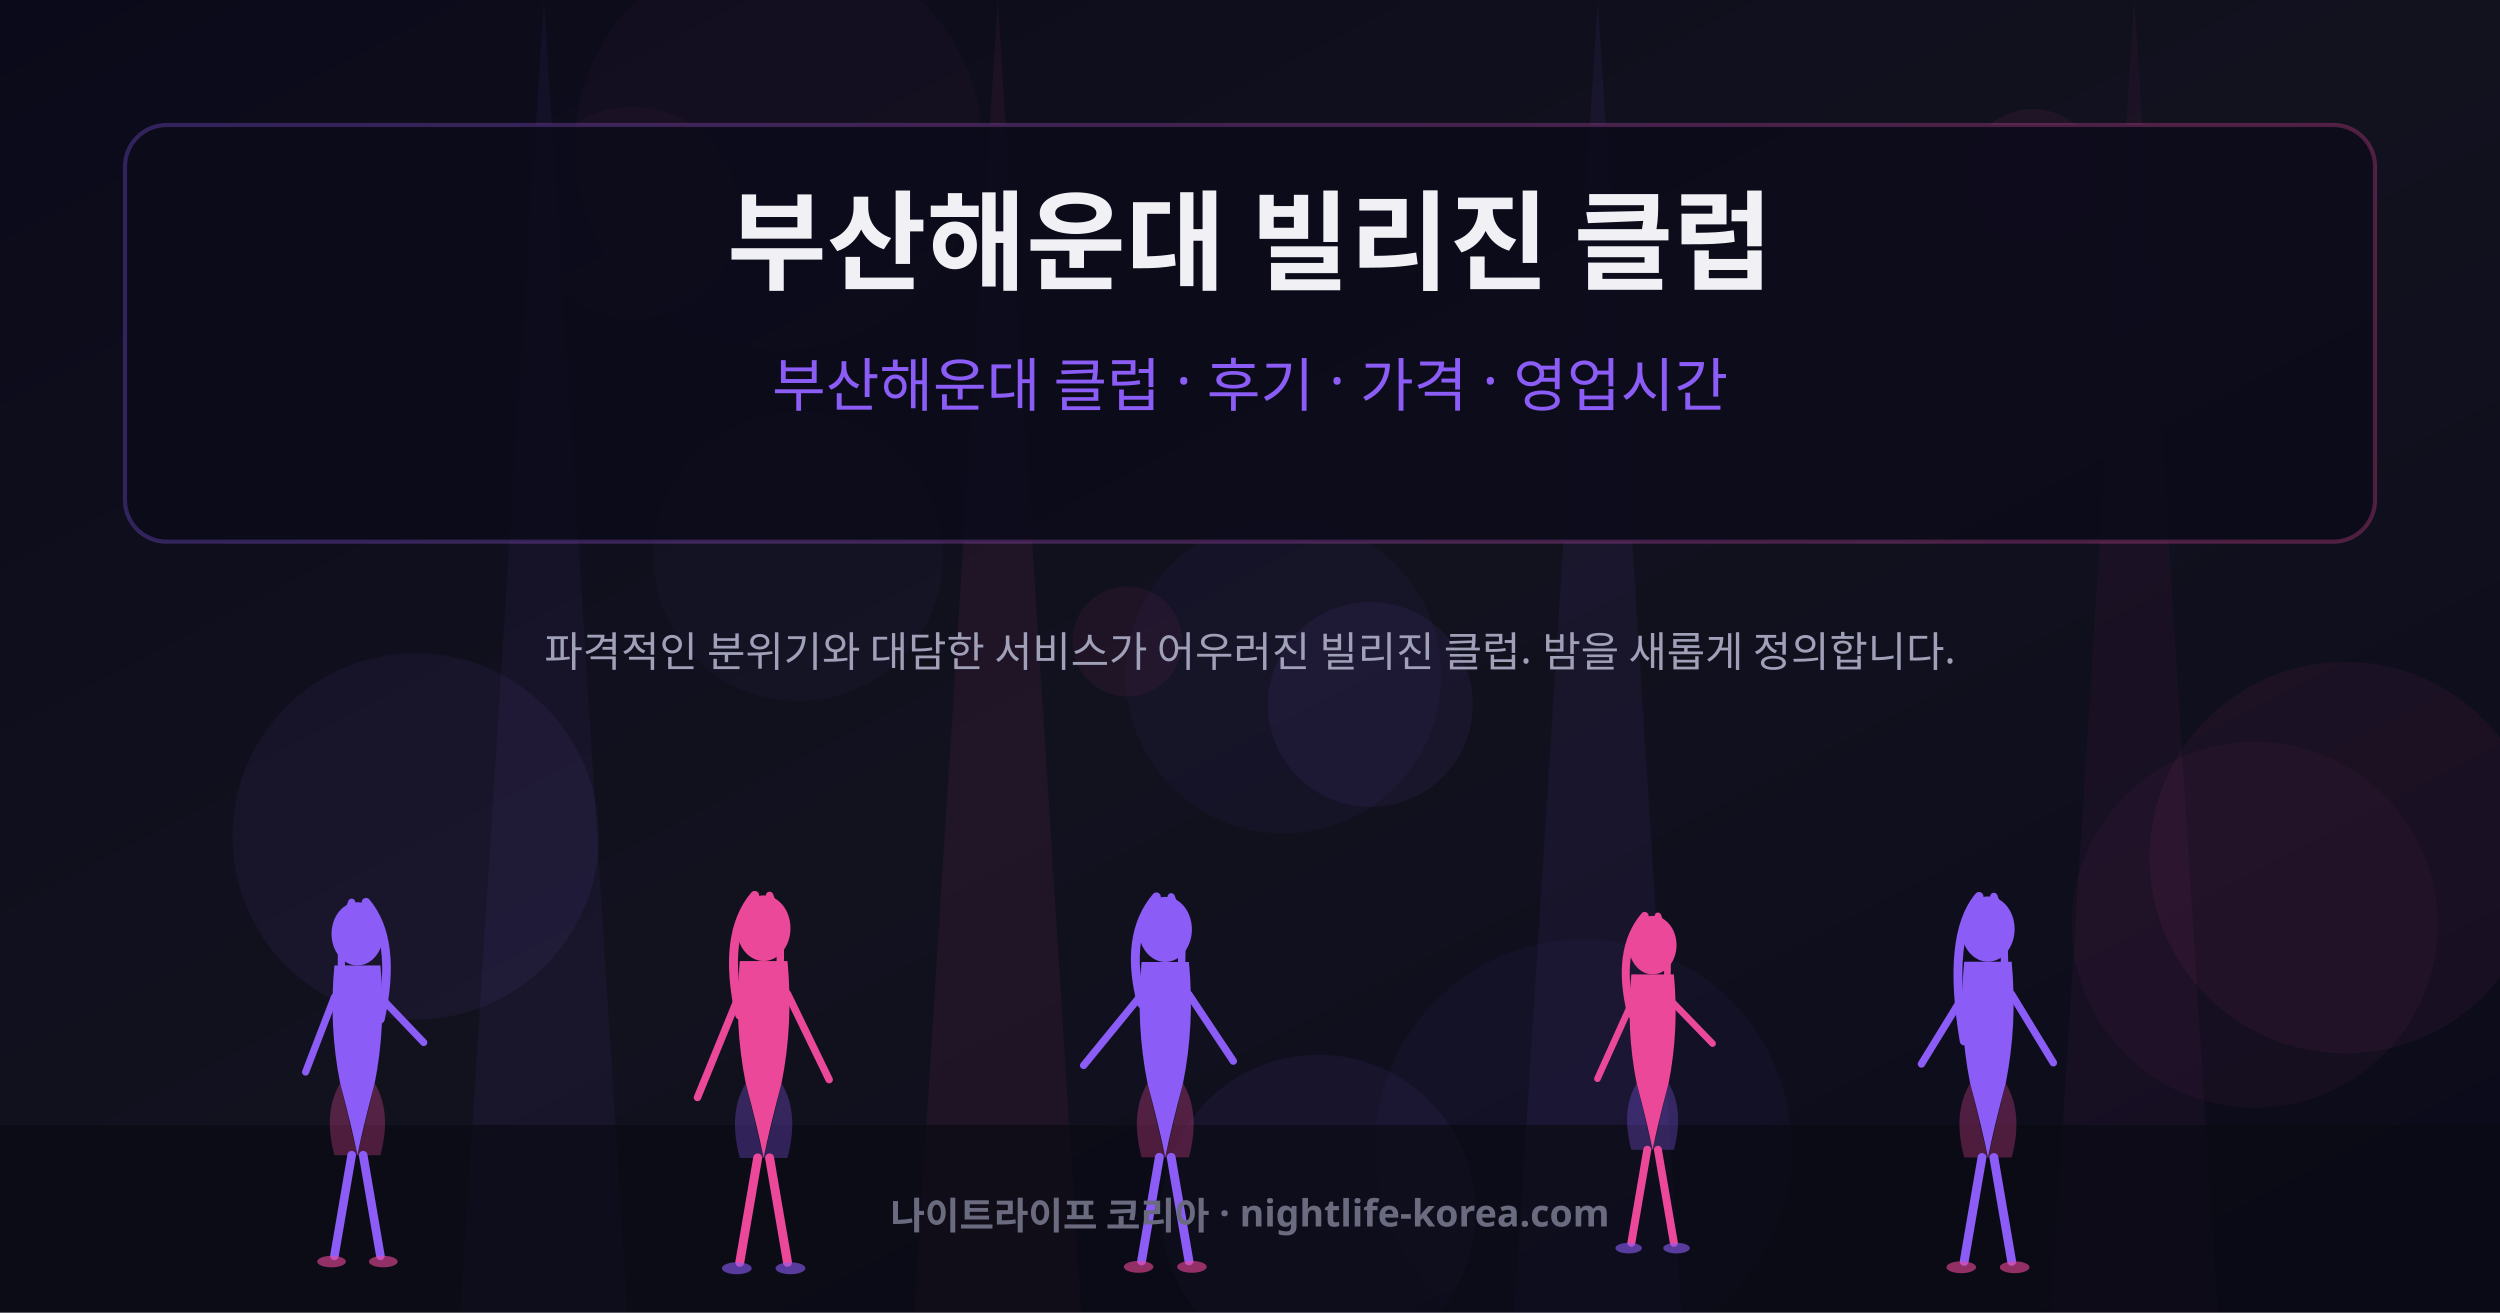
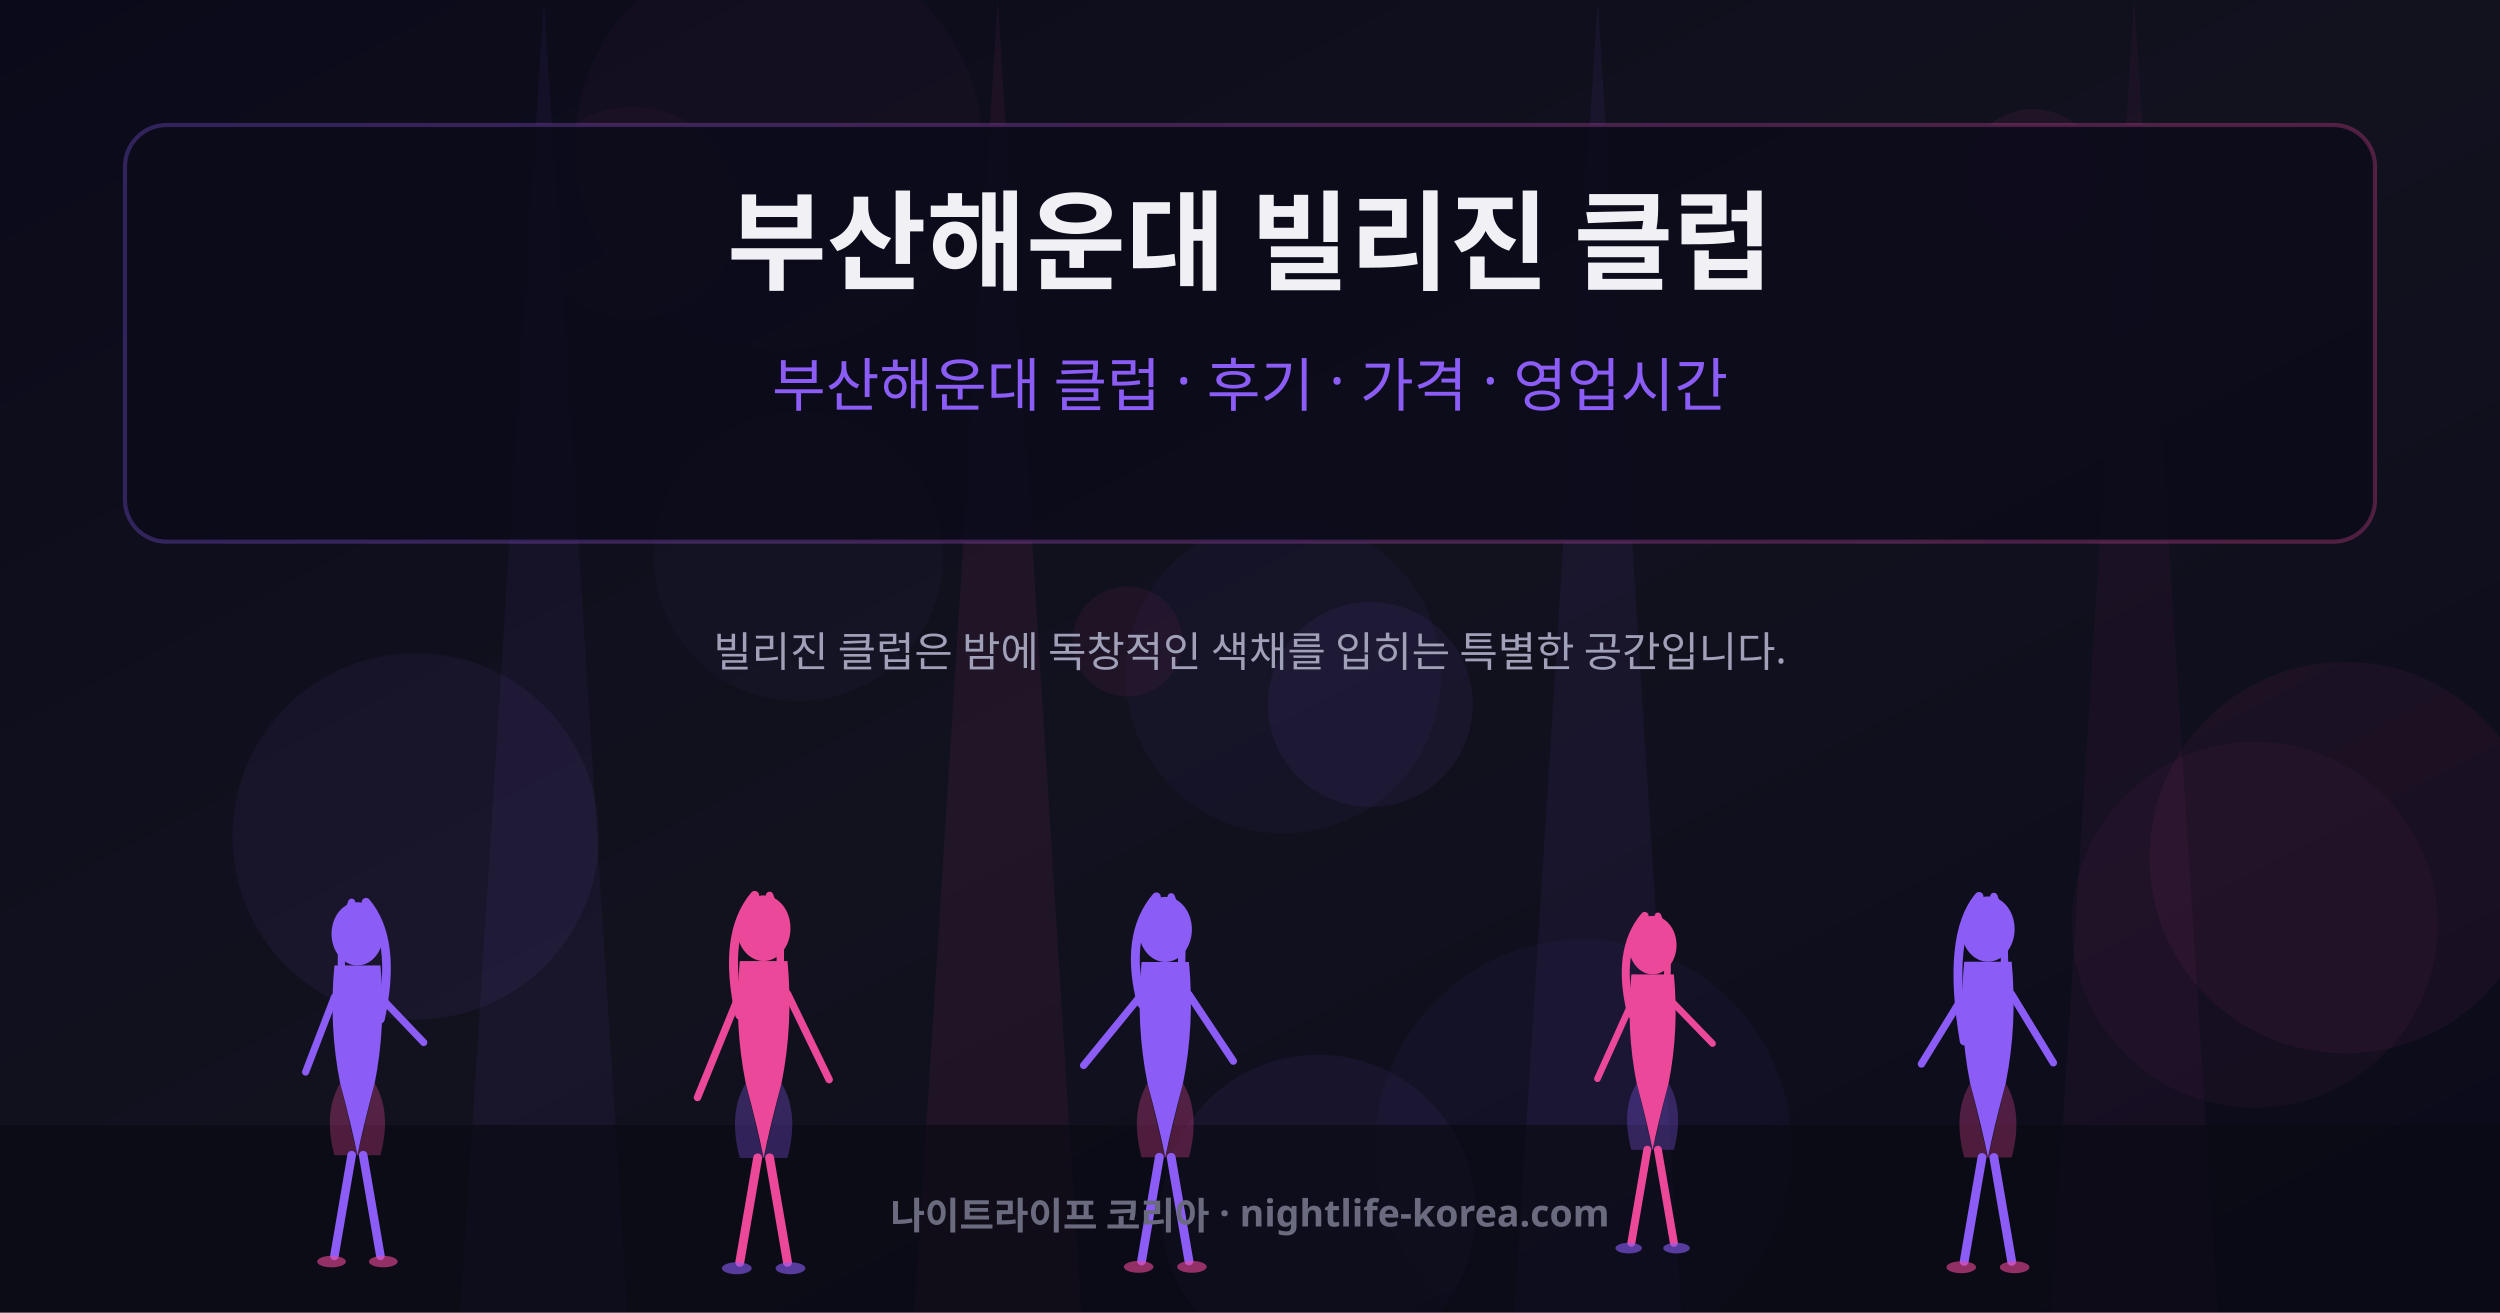
<svg xmlns="http://www.w3.org/2000/svg" viewBox="0 0 1200 630" width="1200" height="630">
  <defs>
    <linearGradient id="ogbg" x1="0%" y1="0%" x2="100%" y2="100%">
      <stop offset="0%" style="stop-color:#0a0a1a" />
      <stop offset="50%" style="stop-color:#12121f" />
      <stop offset="100%" style="stop-color:#0a0a1a" />
    </linearGradient>
    <linearGradient id="ogtxt" x1="0%" y1="0%" x2="100%" y2="0%">
      <stop offset="0%" style="stop-color:#8b5cf6" />
      <stop offset="100%" style="stop-color:#ec4899" />
    </linearGradient>
  </defs>
  <rect width="1200" height="630" fill="url(#ogbg)" />
  <polygon points="261.089,0 221.089,630 301.089,630" fill="#8b5cf6" opacity="0.061" />
  <polygon points="478.933,0 438.933,630 518.933,630" fill="#ec4899" opacity="0.064" />
  <polygon points="766.944,0 726.944,630 806.944,630" fill="#8b5cf6" opacity="0.067" />
  <polygon points="1024.423,0 984.423,630 1064.423,630" fill="#ec4899" opacity="0.047" />
  <circle cx="632.792" cy="581.754" r="75.45" fill="#8b5cf6" opacity="0.07" />
  <circle cx="1082.242" cy="443.931" r="87.786" fill="#ec4899" opacity="0.042" />
  <circle cx="616.077" cy="324.291" r="75.691" fill="#8b5cf6" opacity="0.037" />
  <circle cx="373.686" cy="70.237" r="97.772" fill="#ec4899" opacity="0.033" />
  <circle cx="383.151" cy="267.051" r="69.469" fill="#8b5cf6" opacity="0.03" />
  <circle cx="975.749" cy="84.407" r="32.065" fill="#ec4899" opacity="0.067" />
  <circle cx="760.021" cy="550.918" r="99.979" fill="#8b5cf6" opacity="0.04" />
  <circle cx="303.831" cy="102.234" r="50.885" fill="#ec4899" opacity="0.038" />
  <circle cx="541.151" cy="307.904" r="26.403" fill="#ec4899" opacity="0.061" />
  <circle cx="1125.71" cy="411.648" r="93.953" fill="#ec4899" opacity="0.062" />
  <circle cx="199.511" cy="401.435" r="87.898" fill="#8b5cf6" opacity="0.063" />
  <circle cx="657.767" cy="338.13" r="49.17" fill="#8b5cf6" opacity="0.067" />
  <rect x="0" y="540" width="1200" height="90" fill="#0a0a14" opacity="0.7" />
  <g transform="translate(171.5614,520) scale(1.380017)">
    <ellipse cx="0" cy="-52" rx="9" ry="11" fill="#8b5cf6" />
    <path d="M3,-63 Q14,-50 8,-22.324" stroke="#8b5cf6" stroke-width="3" fill="none" stroke-linecap="round" />
    <path d="M-2,-63 Q-8,-48 -4,-25.324" stroke="#8b5cf6" stroke-width="2.5" fill="none" stroke-linecap="round" />
    <path d="M-8,-41 Q-10,-20 -6,0 Q-2,15 0,25 Q2,15 6,0 Q10,-20 8,-41 Z" fill="#8b5cf6" />
    <path d="M-6,0 Q-12,10 -8,25 L0,25 Z" fill="#ec4899" opacity="0.3" />
    <path d="M6,0 Q12,10 8,25 L0,25 Z" fill="#ec4899" opacity="0.3" />
    <line x1="-2" y1="25" x2="-8" y2="60" stroke="#8b5cf6" stroke-width="3" stroke-linecap="round" />
    <line x1="2" y1="25" x2="8" y2="60" stroke="#8b5cf6" stroke-width="3" stroke-linecap="round" />
    <ellipse cx="-9" cy="62" rx="5" ry="2" fill="#ec4899" opacity="0.6" />
    <ellipse cx="9" cy="62" rx="5" ry="2" fill="#ec4899" opacity="0.6" />
    <line x1="-8" y1="-30" x2="-18.026" y2="-3.929" stroke="#8b5cf6" stroke-width="2.5" stroke-linecap="round" />
    <line x1="8" y1="-30" x2="23.065" y2="-14.204" stroke="#8b5cf6" stroke-width="2.5" stroke-linecap="round" />
  </g>
  <g transform="translate(366.5417,520) scale(1.431746)">
    <ellipse cx="0" cy="-52" rx="9" ry="11" fill="#ec4899" />
    <path d="M-3,-63 Q-14,-50 -8,-22.851" stroke="#ec4899" stroke-width="3" fill="none" stroke-linecap="round" />
    <path d="M2,-63 Q8,-48 4,-25.851" stroke="#ec4899" stroke-width="2.5" fill="none" stroke-linecap="round" />
    <path d="M-8,-41 Q-10,-20 -6,0 Q-2,15 0,25 Q2,15 6,0 Q10,-20 8,-41 Z" fill="#ec4899" />
    <path d="M-6,0 Q-12,10 -8,25 L0,25 Z" fill="#8b5cf6" opacity="0.3" />
    <path d="M6,0 Q12,10 8,25 L0,25 Z" fill="#8b5cf6" opacity="0.3" />
    <line x1="-2" y1="25" x2="-8" y2="60" stroke="#ec4899" stroke-width="3" stroke-linecap="round" />
    <line x1="2" y1="25" x2="8" y2="60" stroke="#ec4899" stroke-width="3" stroke-linecap="round" />
    <ellipse cx="-9" cy="62" rx="5" ry="2" fill="#8b5cf6" opacity="0.6" />
    <ellipse cx="9" cy="62" rx="5" ry="2" fill="#8b5cf6" opacity="0.6" />
    <line x1="-8" y1="-30" x2="-22.181" y2="4.746" stroke="#ec4899" stroke-width="2.5" stroke-linecap="round" />
    <line x1="8" y1="-30" x2="21.961" y2="-1.252" stroke="#ec4899" stroke-width="2.5" stroke-linecap="round" />
  </g>
  <g transform="translate(559.3257,520) scale(1.420733)">
    <ellipse cx="0" cy="-52" rx="9" ry="11" fill="#8b5cf6" />
    <path d="M-3,-63 Q-14,-50 -8,-26.861" stroke="#8b5cf6" stroke-width="3" fill="none" stroke-linecap="round" />
    <path d="M2,-63 Q8,-48 4,-29.861" stroke="#8b5cf6" stroke-width="2.5" fill="none" stroke-linecap="round" />
    <path d="M-8,-41 Q-10,-20 -6,0 Q-2,15 0,25 Q2,15 6,0 Q10,-20 8,-41 Z" fill="#8b5cf6" />
    <path d="M-6,0 Q-12,10 -8,25 L0,25 Z" fill="#ec4899" opacity="0.3" />
    <path d="M6,0 Q12,10 8,25 L0,25 Z" fill="#ec4899" opacity="0.3" />
    <line x1="-2" y1="25" x2="-8" y2="60" stroke="#8b5cf6" stroke-width="3" stroke-linecap="round" />
    <line x1="2" y1="25" x2="8" y2="60" stroke="#8b5cf6" stroke-width="3" stroke-linecap="round" />
    <ellipse cx="-9" cy="62" rx="5" ry="2" fill="#ec4899" opacity="0.6" />
    <ellipse cx="9" cy="62" rx="5" ry="2" fill="#ec4899" opacity="0.6" />
    <line x1="-8" y1="-30" x2="-27.573" y2="-6.061" stroke="#8b5cf6" stroke-width="2.5" stroke-linecap="round" />
    <line x1="8" y1="-30" x2="22.984" y2="-7.511" stroke="#8b5cf6" stroke-width="2.5" stroke-linecap="round" />
  </g>
  <g transform="translate(793.2558,520) scale(1.275696)">
    <ellipse cx="0" cy="-52" rx="9" ry="11" fill="#ec4899" />
    <path d="M-3,-63 Q-14,-50 -8,-25.994" stroke="#ec4899" stroke-width="3" fill="none" stroke-linecap="round" />
    <path d="M2,-63 Q8,-48 4,-28.994" stroke="#ec4899" stroke-width="2.5" fill="none" stroke-linecap="round" />
    <path d="M-8,-41 Q-10,-20 -6,0 Q-2,15 0,25 Q2,15 6,0 Q10,-20 8,-41 Z" fill="#ec4899" />
    <path d="M-6,0 Q-12,10 -8,25 L0,25 Z" fill="#8b5cf6" opacity="0.3" />
    <path d="M6,0 Q12,10 8,25 L0,25 Z" fill="#8b5cf6" opacity="0.3" />
    <line x1="-2" y1="25" x2="-8" y2="60" stroke="#ec4899" stroke-width="3" stroke-linecap="round" />
    <line x1="2" y1="25" x2="8" y2="60" stroke="#ec4899" stroke-width="3" stroke-linecap="round" />
    <ellipse cx="-9" cy="62" rx="5" ry="2" fill="#8b5cf6" opacity="0.6" />
    <ellipse cx="9" cy="62" rx="5" ry="2" fill="#8b5cf6" opacity="0.6" />
    <line x1="-8" y1="-30" x2="-20.755" y2="-1.734" stroke="#ec4899" stroke-width="2.5" stroke-linecap="round" />
    <line x1="8" y1="-30" x2="22.551" y2="-14.971" stroke="#ec4899" stroke-width="2.5" stroke-linecap="round" />
  </g>
  <g transform="translate(954.2053,520) scale(1.423894)">
    <ellipse cx="0" cy="-52" rx="9" ry="11" fill="#8b5cf6" />
    <path d="M-3,-63 Q-14,-50 -8,-14.288" stroke="#8b5cf6" stroke-width="3" fill="none" stroke-linecap="round" />
    <path d="M2,-63 Q8,-48 4,-17.288" stroke="#8b5cf6" stroke-width="2.5" fill="none" stroke-linecap="round" />
    <path d="M-8,-41 Q-10,-20 -6,0 Q-2,15 0,25 Q2,15 6,0 Q10,-20 8,-41 Z" fill="#8b5cf6" />
    <path d="M-6,0 Q-12,10 -8,25 L0,25 Z" fill="#ec4899" opacity="0.3" />
    <path d="M6,0 Q12,10 8,25 L0,25 Z" fill="#ec4899" opacity="0.3" />
    <line x1="-2" y1="25" x2="-8" y2="60" stroke="#8b5cf6" stroke-width="3" stroke-linecap="round" />
    <line x1="2" y1="25" x2="8" y2="60" stroke="#8b5cf6" stroke-width="3" stroke-linecap="round" />
    <ellipse cx="-9" cy="62" rx="5" ry="2" fill="#ec4899" opacity="0.6" />
    <ellipse cx="9" cy="62" rx="5" ry="2" fill="#ec4899" opacity="0.6" />
    <line x1="-8" y1="-30" x2="-22.41" y2="-6.53" stroke="#8b5cf6" stroke-width="2.5" stroke-linecap="round" />
    <line x1="8" y1="-30" x2="22.053" y2="-6.929" stroke="#8b5cf6" stroke-width="2.5" stroke-linecap="round" />
  </g>
  <rect x="60" y="60" width="1080" height="200" rx="20" fill="#0a0a1a" opacity="0.85" />
  <rect x="60" y="60" width="1080" height="200" rx="20" fill="none" stroke="url(#ogtxt)" stroke-width="2" opacity="0.3" />
  <text x="600" y="135" text-anchor="middle" font-family="'Noto Sans KR',sans-serif" font-size="52" font-weight="800" fill="#f0f0f5">부산해운대 빌리진 클럽</text>
  <text x="600" y="195" text-anchor="middle" font-family="'Noto Sans KR',sans-serif" font-size="28" font-weight="500" fill="#8b5cf6">부산해운대 클럽 · 후기 · 가격 · 영업시간</text>
  <rect x="60" y="290" width="auto" height="40" rx="20" fill="#8b5cf6" opacity="0.15" />
-   <text x="600" y="320" text-anchor="middle" font-family="'Noto Sans KR',sans-serif" font-size="20" fill="#a0a0b8">파격적인 분위기와 대담한 서비스가 어우러진 빌리진 클럽. 밤을 새롭게 정의합니다.</text>
+   <text x="600" y="320" text-anchor="middle" font-family="'Noto Sans KR',sans-serif" font-size="20" fill="#a0a0b8">빌리진 클럽은 밤에 독창적인 색채를 입히는 특별한 공간입니다.</text>
  <text x="600" y="590" text-anchor="middle" font-family="'Noto Sans KR',sans-serif" font-size="18" font-weight="600" fill="#6b6b80">나이트라이프 코리아 · nightlife-korea.com</text>
</svg>
